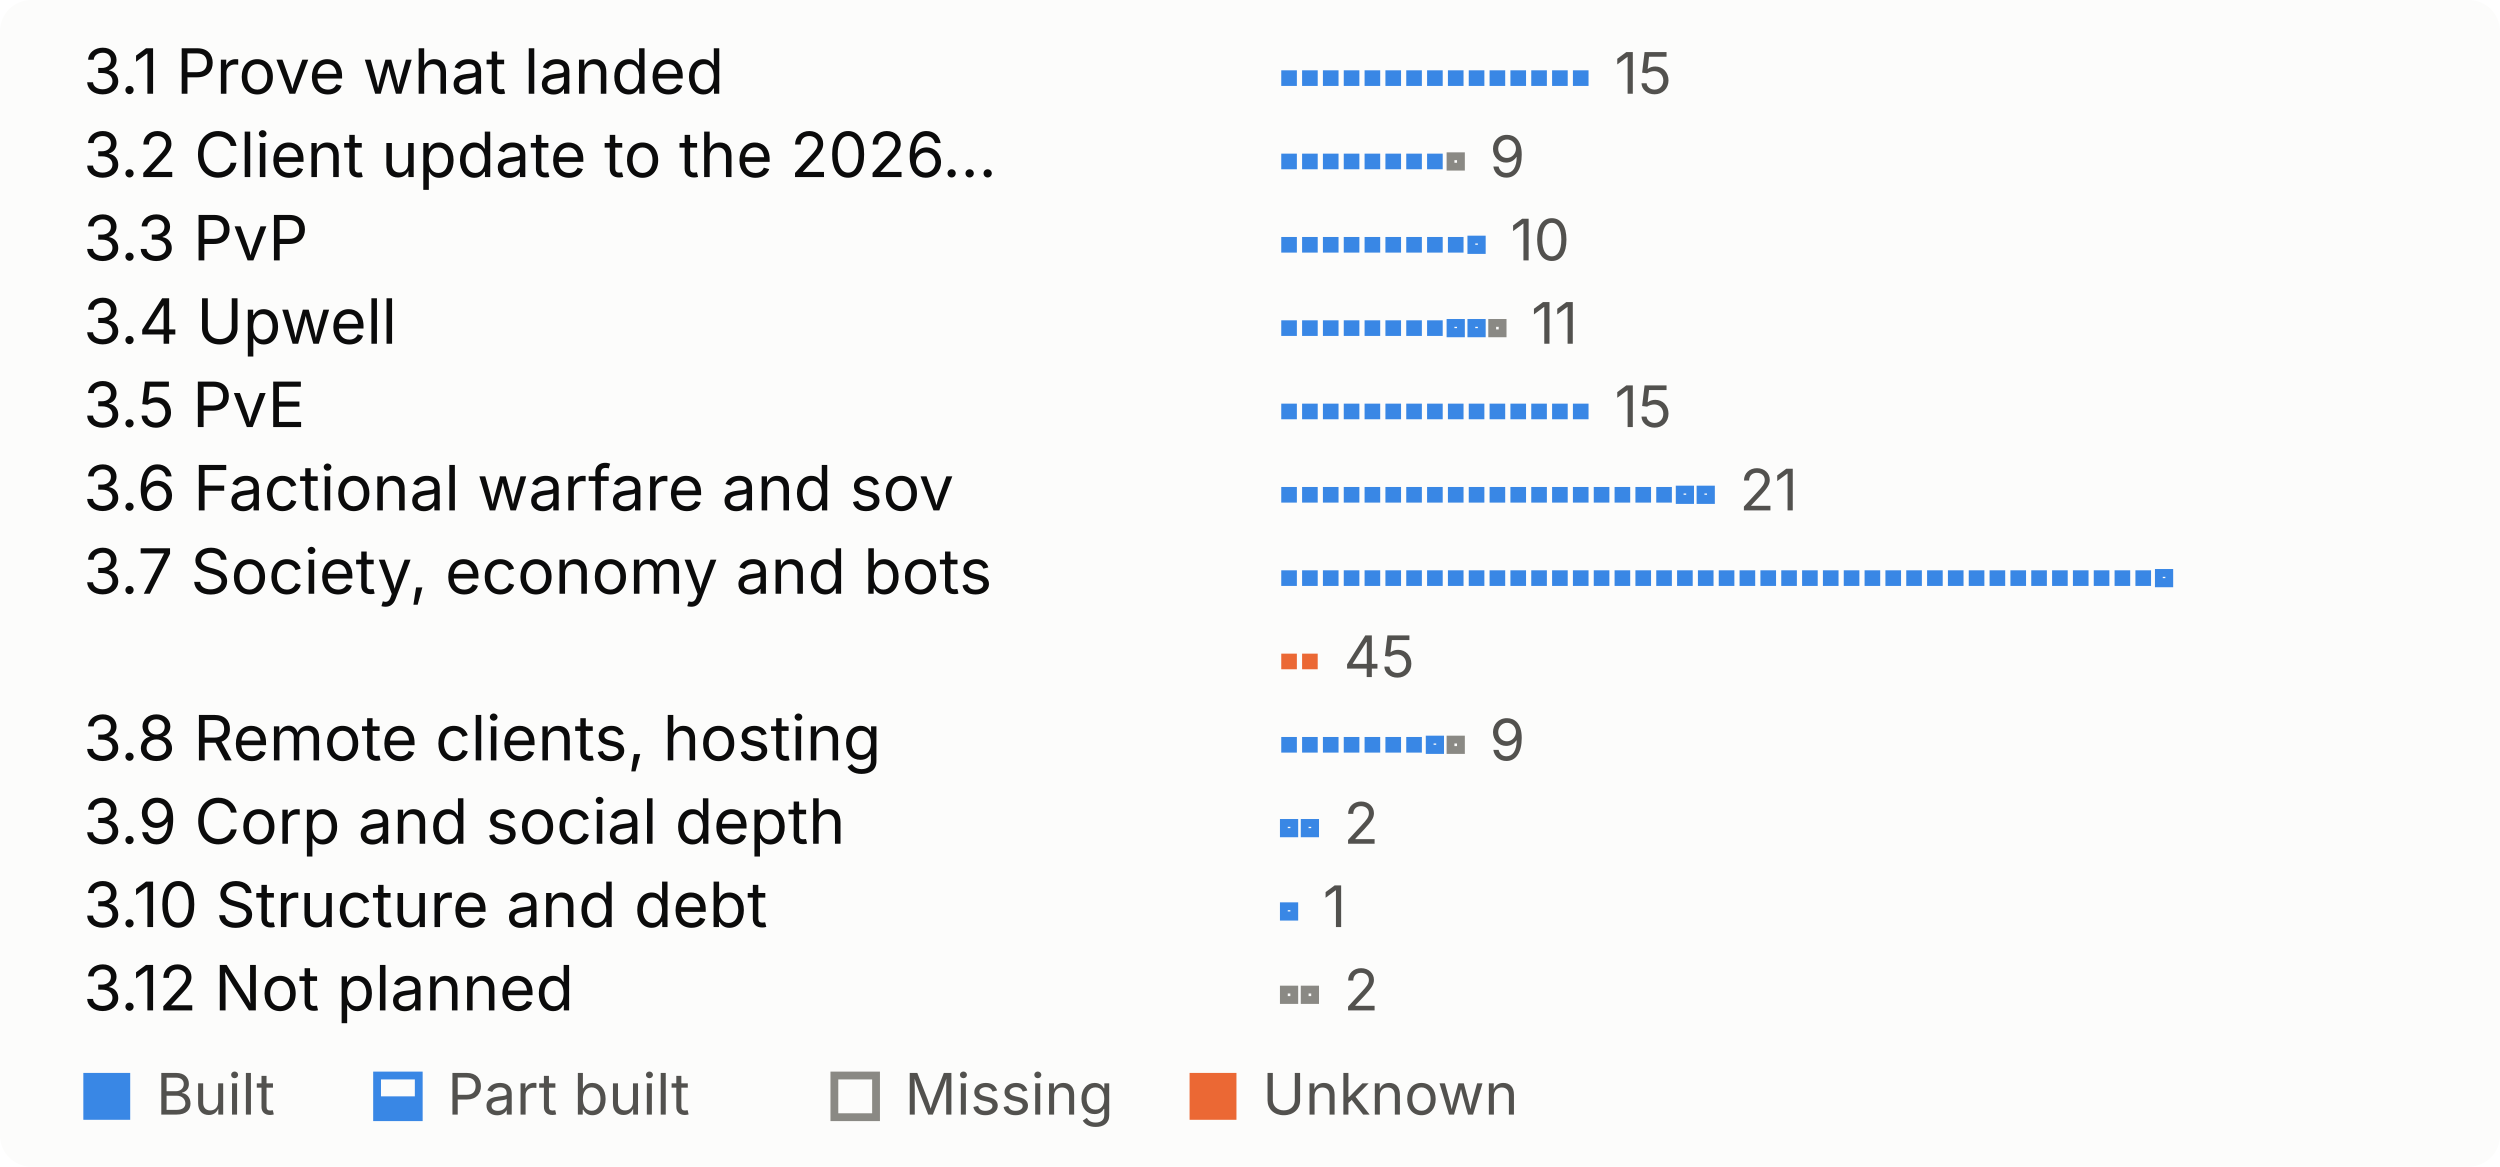
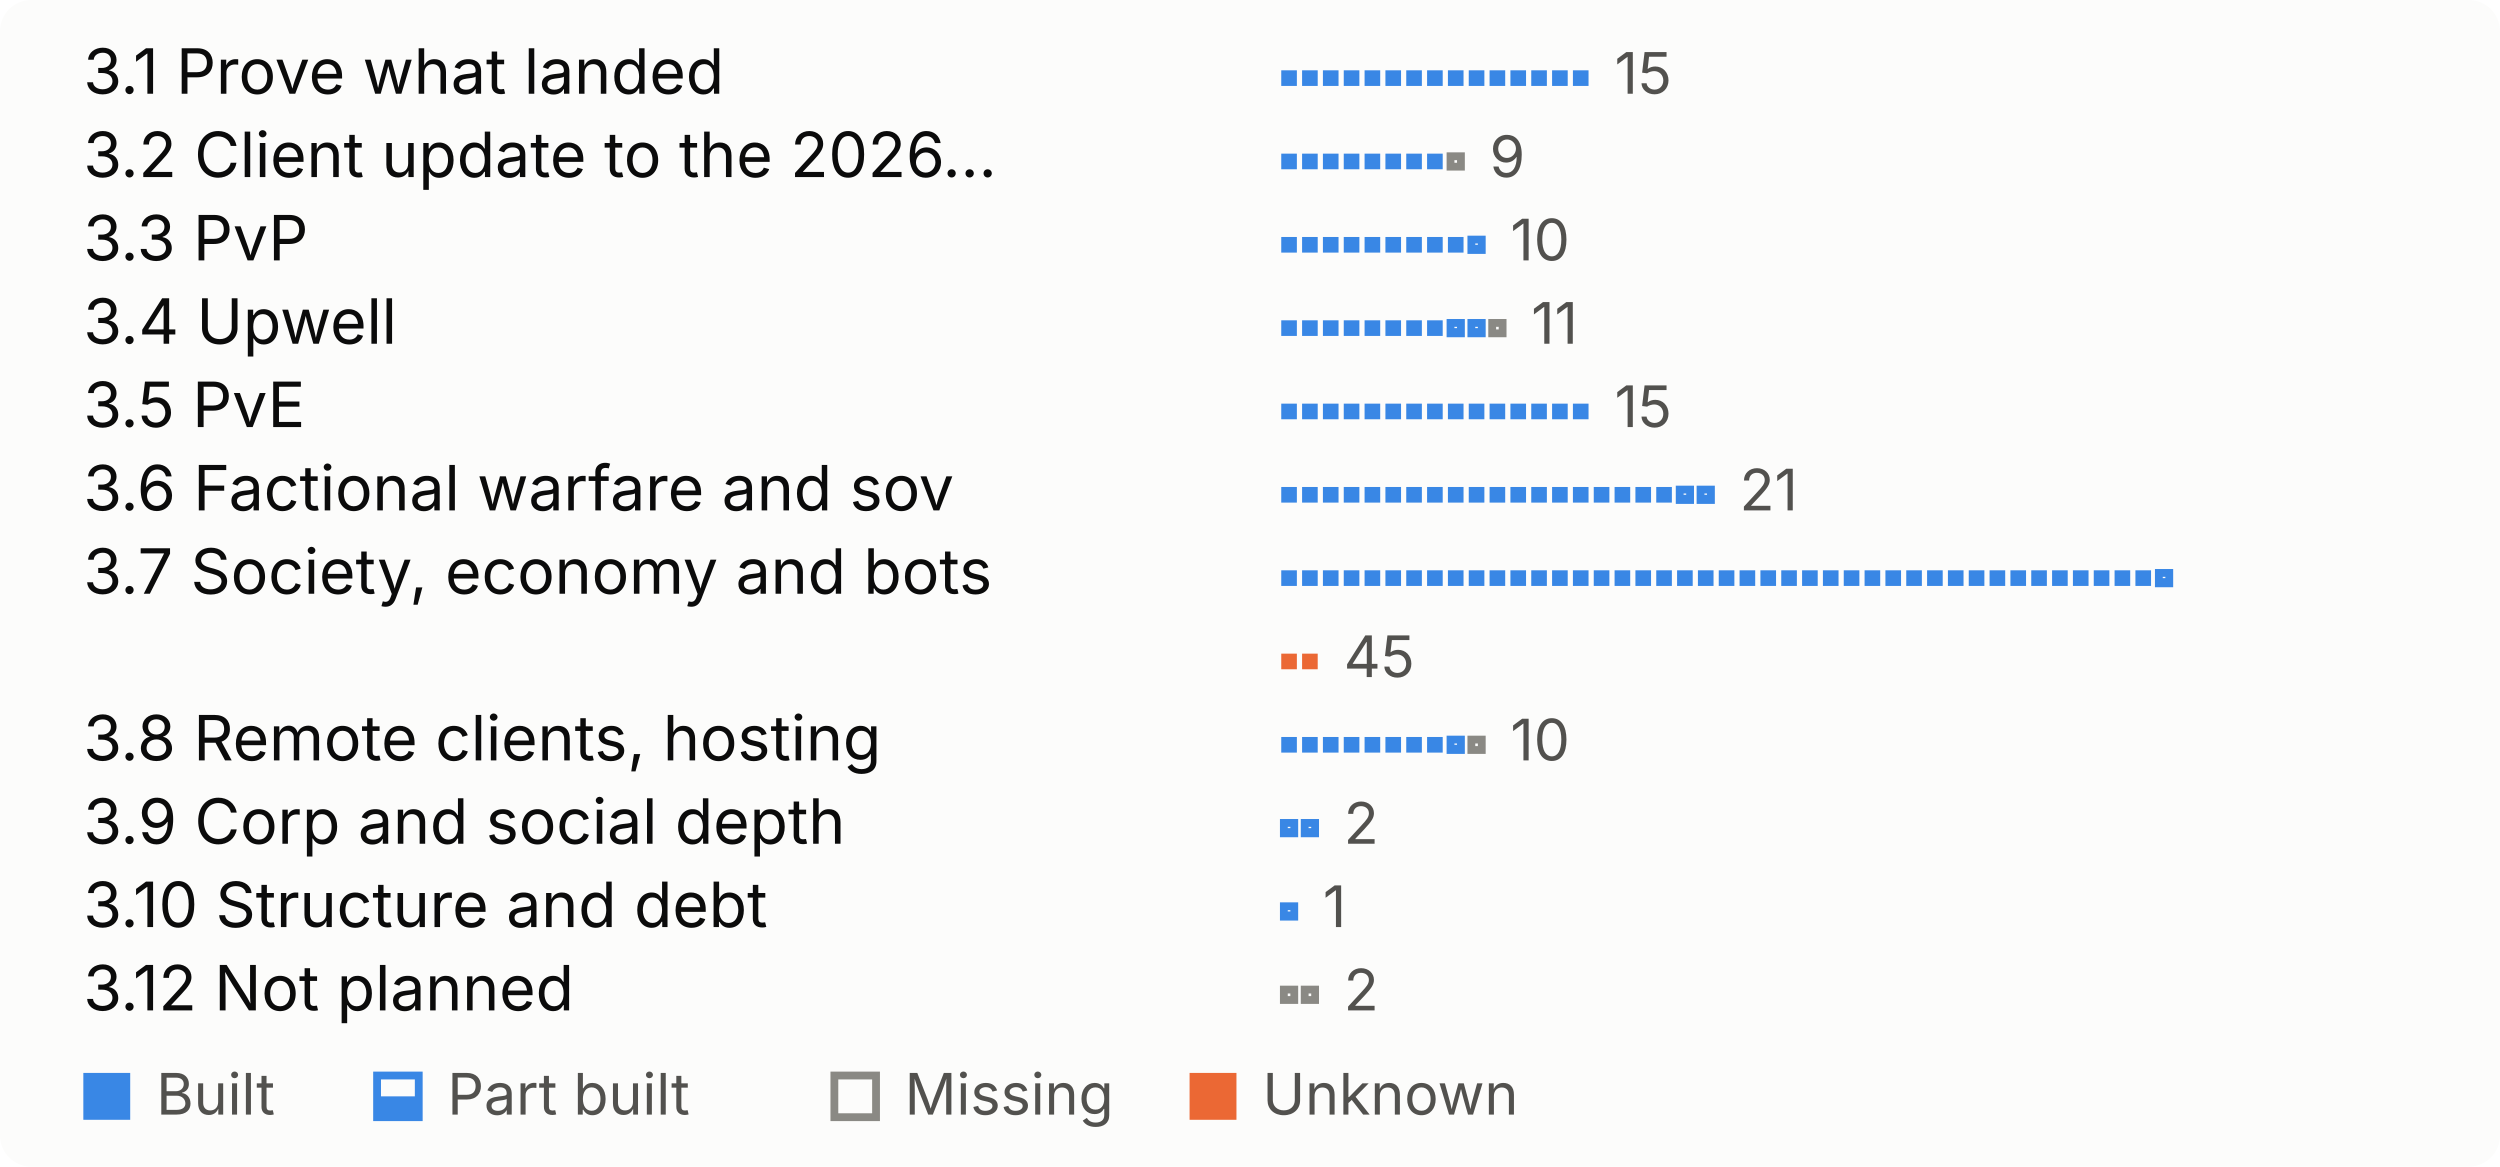
<svg xmlns="http://www.w3.org/2000/svg" width="480" height="224" viewBox="0 0 480 224" role="img" aria-label="What is left, by theme, one mark per open feature">
  <style>
.bg{fill:#fcfcfb}.t{fill:#0b0b0b}.s{fill:#52514e}.rule{fill:#e1e0d9}
.proved{fill:#184f95}.built{fill:#3987e5}.unknown{fill:#eb6834}
.part-o{fill:none;stroke:#3987e5;stroke-width:1.5}.part-f{fill:#3987e5}
.missing{fill:none;stroke:#8a8984;stroke-width:1.5}
.pass{fill:#184f95}.fail{fill:#eb6834}.none{fill:none;stroke:#8a8984;stroke-width:1.5}
@media (prefers-color-scheme:dark){
.bg{fill:#1a1a19}.t{fill:#f0efec}.s{fill:#c3c2b7}.rule{fill:#383835}
.proved{fill:#86b6ef}.built{fill:#3987e5}.unknown{fill:#d95926}
.part-o{stroke:#3987e5}.part-f{fill:#3987e5}
.missing{stroke:#8d8c85}
.pass{fill:#86b6ef}.fail{fill:#d95926}.none{stroke:#8d8c85}
}
text{font-family:system-ui,-apple-system,"Segoe UI",sans-serif;font-size:12px}
.big{font-size:26px;font-weight:600}.b{font-weight:600}.xs{font-size:11px}
</style>
  <rect width="480" height="224" rx="6" class="bg" />
  <text x="16.0" y="18.0" class="t">3.1 Prove what landed</text>
  <rect x="246.0" y="13.5" width="3" height="3" class="built" />
  <rect x="250.0" y="13.5" width="3" height="3" class="built" />
  <rect x="254.0" y="13.5" width="3" height="3" class="built" />
  <rect x="258.0" y="13.5" width="3" height="3" class="built" />
  <rect x="262.0" y="13.5" width="3" height="3" class="built" />
  <rect x="266.0" y="13.5" width="3" height="3" class="built" />
  <rect x="270.0" y="13.5" width="3" height="3" class="built" />
  <rect x="274.0" y="13.5" width="3" height="3" class="built" />
  <rect x="278.0" y="13.5" width="3" height="3" class="built" />
  <rect x="282.0" y="13.5" width="3" height="3" class="built" />
  <rect x="286.0" y="13.5" width="3" height="3" class="built" />
  <rect x="290.0" y="13.5" width="3" height="3" class="built" />
  <rect x="294.0" y="13.5" width="3" height="3" class="built" />
  <rect x="298.0" y="13.5" width="3" height="3" class="built" />
  <rect x="302.0" y="13.5" width="3" height="3" class="built" />
  <text x="310.0" y="18.0" class="s xs">15</text>
  <text x="16.0" y="34.0" class="t">3.2 Client update to the 2026…</text>
  <rect x="246.0" y="29.5" width="3" height="3" class="built" />
  <rect x="250.0" y="29.5" width="3" height="3" class="built" />
  <rect x="254.0" y="29.5" width="3" height="3" class="built" />
  <rect x="258.0" y="29.5" width="3" height="3" class="built" />
  <rect x="262.0" y="29.5" width="3" height="3" class="built" />
  <rect x="266.0" y="29.5" width="3" height="3" class="built" />
  <rect x="270.0" y="29.5" width="3" height="3" class="built" />
  <rect x="274.0" y="29.5" width="3" height="3" class="built" />
  <rect x="278.5" y="30.0" width="2" height="2" fill="none" class="missing" />
  <text x="286.0" y="34.0" class="s xs">9</text>
  <text x="16.0" y="50.0" class="t">3.3 PvP</text>
  <rect x="246.0" y="45.5" width="3" height="3" class="built" />
  <rect x="250.0" y="45.5" width="3" height="3" class="built" />
  <rect x="254.0" y="45.5" width="3" height="3" class="built" />
  <rect x="258.0" y="45.5" width="3" height="3" class="built" />
  <rect x="262.0" y="45.5" width="3" height="3" class="built" />
  <rect x="266.0" y="45.5" width="3" height="3" class="built" />
  <rect x="270.0" y="45.5" width="3" height="3" class="built" />
  <rect x="274.0" y="45.5" width="3" height="3" class="built" />
  <rect x="278.0" y="45.5" width="3" height="3" class="built" />
  <rect x="282.5" y="46.0" width="2" height="2" fill="none" class="part-o" />
  <rect x="282.0" y="47.0" width="3" height="1.5" class="part-f" />
  <text x="290.0" y="50.0" class="s xs">10</text>
  <text x="16.0" y="66.0" class="t">3.4 Upwell</text>
  <rect x="246.0" y="61.5" width="3" height="3" class="built" />
  <rect x="250.0" y="61.5" width="3" height="3" class="built" />
  <rect x="254.0" y="61.5" width="3" height="3" class="built" />
  <rect x="258.0" y="61.5" width="3" height="3" class="built" />
  <rect x="262.0" y="61.5" width="3" height="3" class="built" />
  <rect x="266.0" y="61.5" width="3" height="3" class="built" />
  <rect x="270.0" y="61.5" width="3" height="3" class="built" />
  <rect x="274.0" y="61.5" width="3" height="3" class="built" />
  <rect x="278.5" y="62.0" width="2" height="2" fill="none" class="part-o" />
  <rect x="278.0" y="63.0" width="3" height="1.5" class="part-f" />
  <rect x="282.5" y="62.0" width="2" height="2" fill="none" class="part-o" />
  <rect x="282.0" y="63.0" width="3" height="1.5" class="part-f" />
  <rect x="286.5" y="62.0" width="2" height="2" fill="none" class="missing" />
  <text x="294.0" y="66.0" class="s xs">11</text>
  <text x="16.0" y="82.0" class="t">3.5 PvE</text>
  <rect x="246.0" y="77.5" width="3" height="3" class="built" />
  <rect x="250.0" y="77.5" width="3" height="3" class="built" />
  <rect x="254.0" y="77.5" width="3" height="3" class="built" />
  <rect x="258.0" y="77.5" width="3" height="3" class="built" />
  <rect x="262.0" y="77.5" width="3" height="3" class="built" />
  <rect x="266.0" y="77.5" width="3" height="3" class="built" />
  <rect x="270.0" y="77.5" width="3" height="3" class="built" />
  <rect x="274.0" y="77.5" width="3" height="3" class="built" />
  <rect x="278.0" y="77.5" width="3" height="3" class="built" />
  <rect x="282.0" y="77.5" width="3" height="3" class="built" />
  <rect x="286.0" y="77.5" width="3" height="3" class="built" />
  <rect x="290.0" y="77.5" width="3" height="3" class="built" />
  <rect x="294.0" y="77.5" width="3" height="3" class="built" />
  <rect x="298.0" y="77.5" width="3" height="3" class="built" />
  <rect x="302.0" y="77.5" width="3" height="3" class="built" />
  <text x="310.0" y="82.0" class="s xs">15</text>
  <text x="16.0" y="98.0" class="t">3.6 Factional warfare and sov</text>
  <rect x="246.0" y="93.5" width="3" height="3" class="built" />
  <rect x="250.0" y="93.5" width="3" height="3" class="built" />
  <rect x="254.0" y="93.5" width="3" height="3" class="built" />
  <rect x="258.0" y="93.5" width="3" height="3" class="built" />
  <rect x="262.0" y="93.5" width="3" height="3" class="built" />
  <rect x="266.0" y="93.5" width="3" height="3" class="built" />
  <rect x="270.0" y="93.5" width="3" height="3" class="built" />
  <rect x="274.0" y="93.5" width="3" height="3" class="built" />
  <rect x="278.0" y="93.5" width="3" height="3" class="built" />
  <rect x="282.0" y="93.5" width="3" height="3" class="built" />
  <rect x="286.0" y="93.5" width="3" height="3" class="built" />
  <rect x="290.0" y="93.5" width="3" height="3" class="built" />
  <rect x="294.0" y="93.5" width="3" height="3" class="built" />
  <rect x="298.0" y="93.5" width="3" height="3" class="built" />
  <rect x="302.0" y="93.5" width="3" height="3" class="built" />
  <rect x="306.0" y="93.5" width="3" height="3" class="built" />
  <rect x="310.0" y="93.5" width="3" height="3" class="built" />
  <rect x="314.0" y="93.5" width="3" height="3" class="built" />
  <rect x="318.0" y="93.5" width="3" height="3" class="built" />
  <rect x="322.5" y="94.0" width="2" height="2" fill="none" class="part-o" />
  <rect x="322.0" y="95.0" width="3" height="1.5" class="part-f" />
  <rect x="326.5" y="94.0" width="2" height="2" fill="none" class="part-o" />
  <rect x="326.0" y="95.0" width="3" height="1.5" class="part-f" />
  <text x="334.0" y="98.0" class="s xs">21</text>
  <text x="16.0" y="114.0" class="t">3.7 Society, economy and bots</text>
  <rect x="246.0" y="109.5" width="3" height="3" class="built" />
  <rect x="250.0" y="109.5" width="3" height="3" class="built" />
  <rect x="254.0" y="109.5" width="3" height="3" class="built" />
  <rect x="258.0" y="109.5" width="3" height="3" class="built" />
  <rect x="262.0" y="109.5" width="3" height="3" class="built" />
  <rect x="266.0" y="109.5" width="3" height="3" class="built" />
  <rect x="270.0" y="109.5" width="3" height="3" class="built" />
  <rect x="274.0" y="109.5" width="3" height="3" class="built" />
  <rect x="278.0" y="109.5" width="3" height="3" class="built" />
  <rect x="282.0" y="109.5" width="3" height="3" class="built" />
  <rect x="286.0" y="109.5" width="3" height="3" class="built" />
  <rect x="290.0" y="109.5" width="3" height="3" class="built" />
  <rect x="294.0" y="109.5" width="3" height="3" class="built" />
  <rect x="298.0" y="109.5" width="3" height="3" class="built" />
  <rect x="302.0" y="109.5" width="3" height="3" class="built" />
  <rect x="306.0" y="109.5" width="3" height="3" class="built" />
  <rect x="310.0" y="109.5" width="3" height="3" class="built" />
  <rect x="314.0" y="109.5" width="3" height="3" class="built" />
  <rect x="318.0" y="109.5" width="3" height="3" class="built" />
  <rect x="322.0" y="109.5" width="3" height="3" class="built" />
  <rect x="326.0" y="109.5" width="3" height="3" class="built" />
  <rect x="330.0" y="109.5" width="3" height="3" class="built" />
  <rect x="334.0" y="109.5" width="3" height="3" class="built" />
  <rect x="338.0" y="109.5" width="3" height="3" class="built" />
  <rect x="342.0" y="109.5" width="3" height="3" class="built" />
  <rect x="346.0" y="109.5" width="3" height="3" class="built" />
  <rect x="350.0" y="109.5" width="3" height="3" class="built" />
  <rect x="354.0" y="109.5" width="3" height="3" class="built" />
  <rect x="358.0" y="109.5" width="3" height="3" class="built" />
  <rect x="362.0" y="109.5" width="3" height="3" class="built" />
  <rect x="366.0" y="109.5" width="3" height="3" class="built" />
  <rect x="370.0" y="109.5" width="3" height="3" class="built" />
  <rect x="374.0" y="109.5" width="3" height="3" class="built" />
  <rect x="378.0" y="109.5" width="3" height="3" class="built" />
  <rect x="382.0" y="109.5" width="3" height="3" class="built" />
  <rect x="386.0" y="109.5" width="3" height="3" class="built" />
  <rect x="390.0" y="109.5" width="3" height="3" class="built" />
  <rect x="394.0" y="109.5" width="3" height="3" class="built" />
  <rect x="398.0" y="109.5" width="3" height="3" class="built" />
  <rect x="402.0" y="109.5" width="3" height="3" class="built" />
  <rect x="406.0" y="109.5" width="3" height="3" class="built" />
  <rect x="410.0" y="109.5" width="3" height="3" class="built" />
  <rect x="414.5" y="110.0" width="2" height="2" fill="none" class="part-o" />
  <rect x="414.0" y="111.0" width="3" height="1.5" class="part-f" />
  <rect x="246.0" y="125.5" width="3" height="3" class="unknown" />
  <rect x="250.0" y="125.5" width="3" height="3" class="unknown" />
  <text x="258.0" y="130.0" class="s xs">45</text>
  <text x="16.0" y="146.0" class="t">3.8 Remote clients, hosting</text>
  <rect x="246.0" y="141.5" width="3" height="3" class="built" />
  <rect x="250.0" y="141.5" width="3" height="3" class="built" />
  <rect x="254.0" y="141.5" width="3" height="3" class="built" />
  <rect x="258.0" y="141.5" width="3" height="3" class="built" />
  <rect x="262.0" y="141.5" width="3" height="3" class="built" />
  <rect x="266.0" y="141.5" width="3" height="3" class="built" />
  <rect x="270.0" y="141.5" width="3" height="3" class="built" />
-   <rect x="274.5" y="142.0" width="2" height="2" fill="none" class="part-o" />
-   <rect x="274.0" y="143.0" width="3" height="1.5" class="part-f" />
-   <rect x="278.5" y="142.0" width="2" height="2" fill="none" class="missing" />
-   <text x="286.0" y="146.0" class="s xs">9</text>
+   <rect x="274.0" y="141.5" width="3" height="3" class="built" />
+   <rect x="278.5" y="142.0" width="2" height="2" fill="none" class="part-o" />
+   <rect x="278.0" y="143.0" width="3" height="1.5" class="part-f" />
+   <rect x="282.5" y="142.0" width="2" height="2" fill="none" class="missing" />
+   <text x="290.0" y="146.0" class="s xs">10</text>
  <text x="16.0" y="162.0" class="t">3.9 Corp and social depth</text>
  <rect x="246.5" y="158.0" width="2" height="2" fill="none" class="part-o" />
  <rect x="246.0" y="159.0" width="3" height="1.5" class="part-f" />
  <rect x="250.5" y="158.0" width="2" height="2" fill="none" class="part-o" />
  <rect x="250.0" y="159.0" width="3" height="1.5" class="part-f" />
  <text x="258.0" y="162.0" class="s xs">2</text>
  <text x="16.0" y="178.0" class="t">3.10 Structure and debt</text>
  <rect x="246.5" y="174.0" width="2" height="2" fill="none" class="part-o" />
  <rect x="246.0" y="175.0" width="3" height="1.5" class="part-f" />
  <text x="254.0" y="178.0" class="s xs">1</text>
  <text x="16.0" y="194.0" class="t">3.12 Not planned</text>
  <rect x="246.5" y="190.0" width="2" height="2" fill="none" class="missing" />
  <rect x="250.5" y="190.0" width="2" height="2" fill="none" class="missing" />
  <text x="258.0" y="194.0" class="s xs">2</text>
  <rect x="16.0" y="206.0" width="9" height="9" class="built" />
  <text x="30.0" y="214.0" class="s xs">Built</text>
  <rect x="72.4" y="206.5" width="8" height="8" fill="none" class="part-o" />
  <rect x="71.9" y="210.5" width="9" height="4.5" class="part-f" />
  <text x="85.9" y="214.0" class="s xs">Part built</text>
  <rect x="160.2" y="206.5" width="8" height="8" fill="none" class="missing" />
  <text x="173.7" y="214.0" class="s xs">Missing</text>
  <rect x="228.4" y="206.0" width="9" height="9" class="unknown" />
  <text x="242.4" y="214.0" class="s xs">Unknown</text>
</svg>
